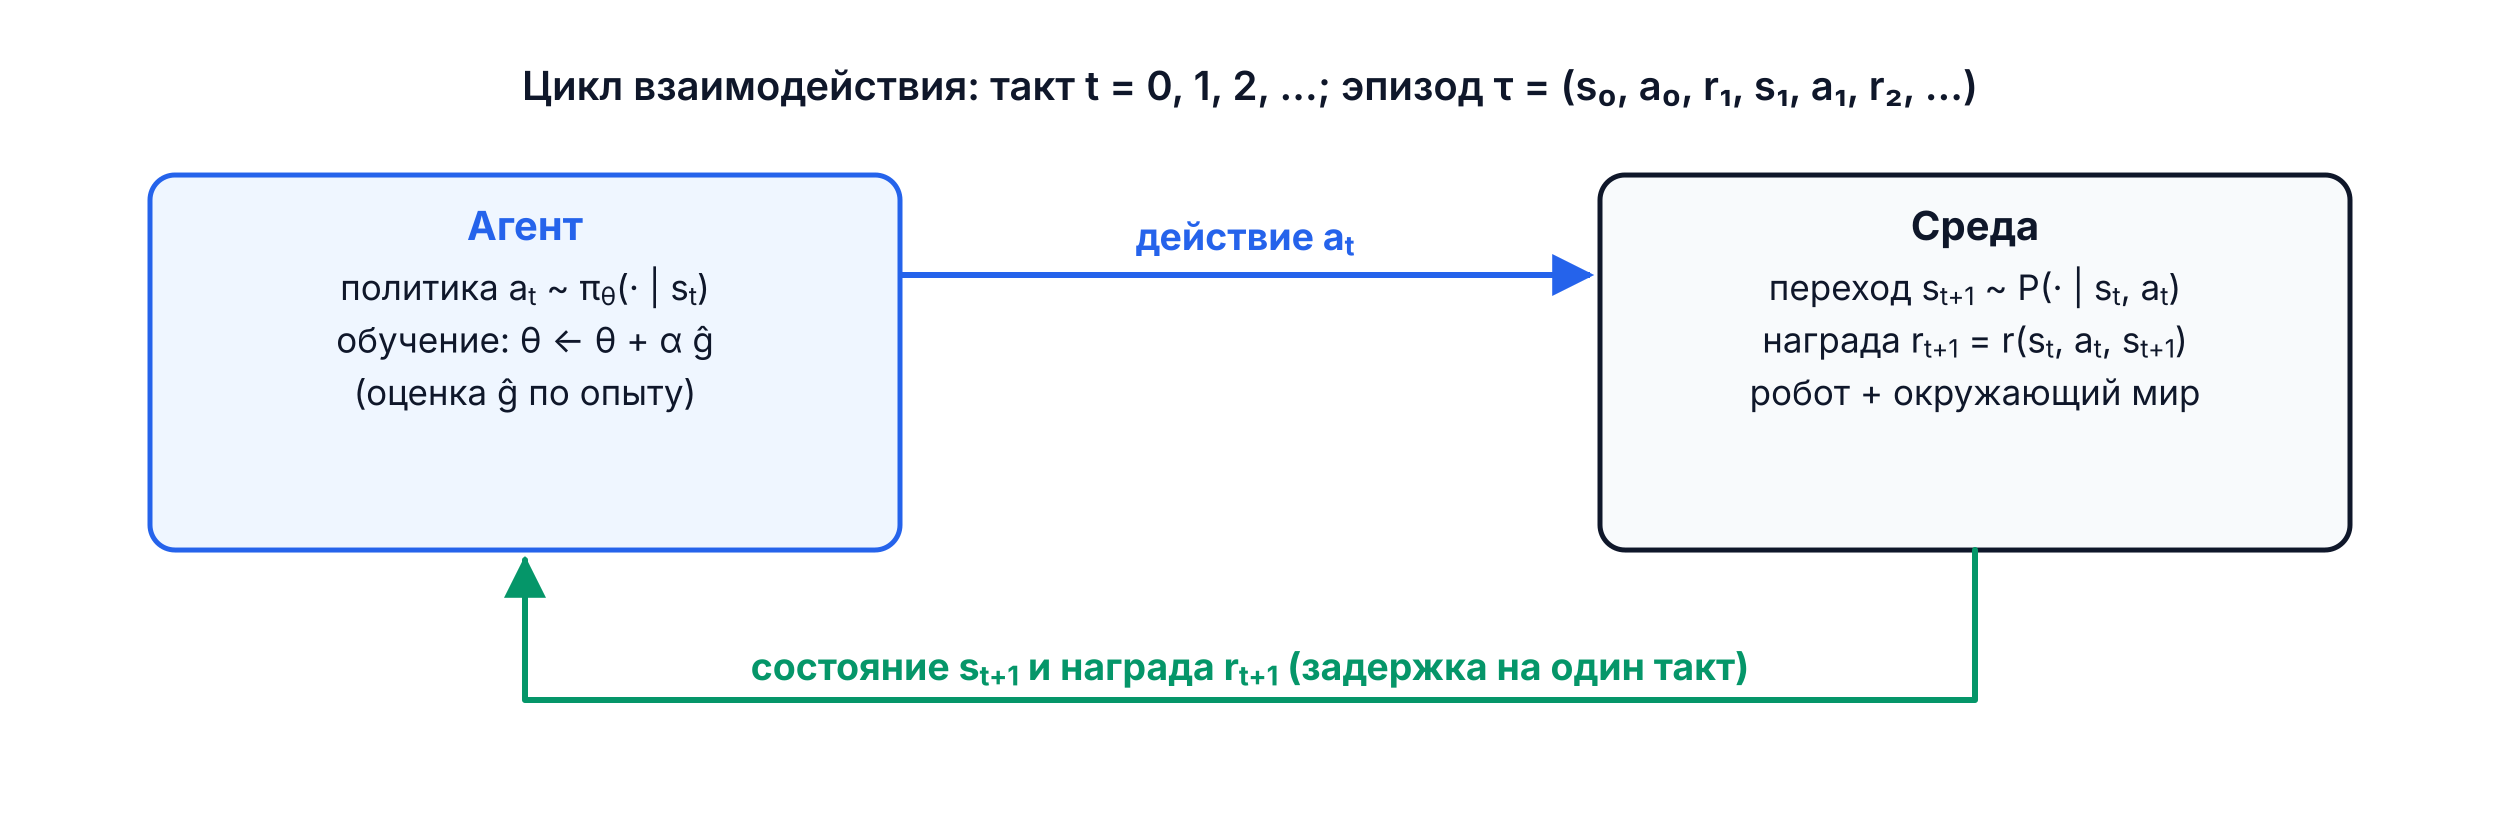
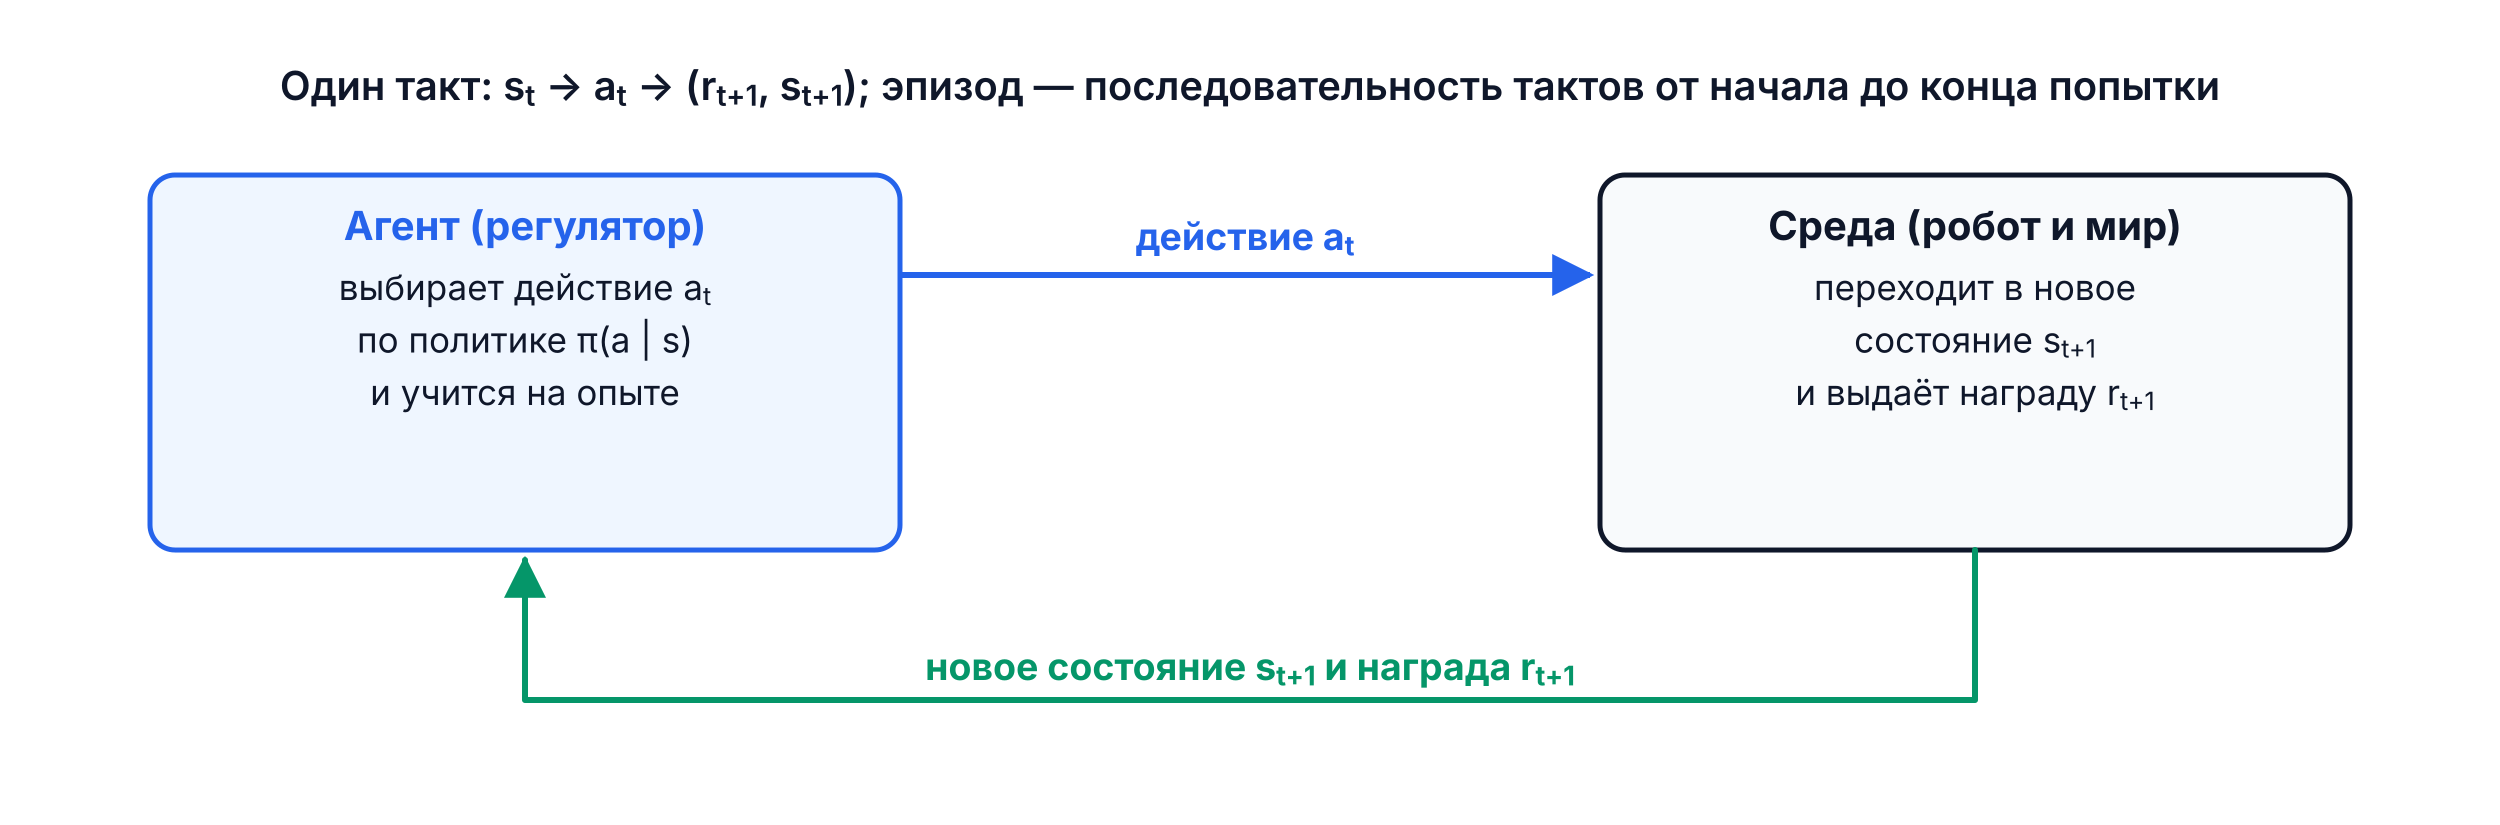
<svg xmlns="http://www.w3.org/2000/svg" viewBox="0 0 1000 330" width="1000" height="330" font-family="Inter, 'Segoe UI', Roboto, Arial, sans-serif">
  <rect width="1000" height="330" fill="#ffffff" />
  <defs>
    <marker id="arr" viewBox="0 0 10 10" refX="9" refY="5" markerWidth="7" markerHeight="7" orient="auto-start-reverse">
      <path d="M0,0 L10,5 L0,10 z" fill="#475569" />
    </marker>
    <marker id="arrB" viewBox="0 0 10 10" refX="9" refY="5" markerWidth="7" markerHeight="7" orient="auto-start-reverse">
      <path d="M0,0 L10,5 L0,10 z" fill="#2563eb" />
    </marker>
    <marker id="arrR" viewBox="0 0 10 10" refX="9" refY="5" markerWidth="7" markerHeight="7" orient="auto-start-reverse">
      <path d="M0,0 L10,5 L0,10 z" fill="#dc2626" />
    </marker>
    <marker id="arrG" viewBox="0 0 10 10" refX="9" refY="5" markerWidth="7" markerHeight="7" orient="auto-start-reverse">
      <path d="M0,0 L10,5 L0,10 z" fill="#059669" />
    </marker>
    <marker id="arrP" viewBox="0 0 10 10" refX="9" refY="5" markerWidth="7" markerHeight="7" orient="auto-start-reverse">
      <path d="M0,0 L10,5 L0,10 z" fill="#7c3aed" />
    </marker>
    <marker id="arrA" viewBox="0 0 10 10" refX="9" refY="5" markerWidth="7" markerHeight="7" orient="auto-start-reverse">
      <path d="M0,0 L10,5 L0,10 z" fill="#d97706" />
    </marker>
  </defs>
  <rect x="60.0" y="70.0" width="300.0" height="150.0" rx="10" fill="#eff6ff" stroke="#2563eb" stroke-width="2" />
-   <text x="210.0" y="96.0" font-size="16" fill="#2563eb" text-anchor="middle" font-weight="700">Агент</text>
-   <text x="210.0" y="120.0" font-size="14" fill="#0f172a" text-anchor="middle" font-weight="400">политика a<tspan baseline-shift="sub" font-size="72%">t</tspan> ~ π<tspan baseline-shift="sub" font-size="72%">θ</tspan>(· | s<tspan baseline-shift="sub" font-size="72%">t</tspan>)</text>
-   <text x="210.0" y="141.0" font-size="14" fill="#0f172a" text-anchor="middle" font-weight="400">обучение: θ ← θ + α ĝ</text>
-   <text x="210.0" y="162.0" font-size="14" fill="#0f172a" text-anchor="middle" font-weight="400">(оценка ĝ по опыту)</text>
+   <text x="210.0" y="96.0" font-size="16" fill="#2563eb" text-anchor="middle" font-weight="700">Агент (регулятор)</text>
+   <text x="210.0" y="120.0" font-size="14" fill="#0f172a" text-anchor="middle" font-weight="400">выбирает действие a<tspan baseline-shift="sub" font-size="72%">t</tspan>
+   </text>
+   <text x="210.0" y="141.0" font-size="14" fill="#0f172a" text-anchor="middle" font-weight="400">по политике π(a | s)</text>
+   <text x="210.0" y="162.0" font-size="14" fill="#0f172a" text-anchor="middle" font-weight="400">и учится на опыте</text>
  <rect x="640.0" y="70.0" width="300.0" height="150.0" rx="10" fill="#f8fafc" stroke="#0f172a" stroke-width="2" />
-   <text x="790.0" y="96.0" font-size="16" fill="#0f172a" text-anchor="middle" font-weight="700">Среда</text>
-   <text x="790.0" y="120.0" font-size="14" fill="#0f172a" text-anchor="middle" font-weight="400">переход s<tspan baseline-shift="sub" font-size="72%">t+1</tspan> ~ P(· | s<tspan baseline-shift="sub" font-size="72%">t</tspan>, a<tspan baseline-shift="sub" font-size="72%">t</tspan>)</text>
-   <text x="790.0" y="141.0" font-size="14" fill="#0f172a" text-anchor="middle" font-weight="400">награда r<tspan baseline-shift="sub" font-size="72%">t+1</tspan> = r(s<tspan baseline-shift="sub" font-size="72%">t</tspan>, a<tspan baseline-shift="sub" font-size="72%">t</tspan>, s<tspan baseline-shift="sub" font-size="72%">t+1</tspan>)</text>
-   <text x="790.0" y="162.0" font-size="14" fill="#0f172a" text-anchor="middle" font-weight="400">робот + окружающий мир</text>
+   <text x="790.0" y="96.0" font-size="16" fill="#0f172a" text-anchor="middle" font-weight="700">Среда (робот и мир)</text>
+   <text x="790.0" y="120.0" font-size="14" fill="#0f172a" text-anchor="middle" font-weight="400">переходит в новое</text>
+   <text x="790.0" y="141.0" font-size="14" fill="#0f172a" text-anchor="middle" font-weight="400">состояние s<tspan baseline-shift="sub" font-size="72%">t+1</tspan>
+   </text>
+   <text x="790.0" y="162.0" font-size="14" fill="#0f172a" text-anchor="middle" font-weight="400">и выдаёт награду r<tspan baseline-shift="sub" font-size="72%">t+1</tspan>
+   </text>
  <line x1="360.0" y1="110.0" x2="636.0" y2="110.0" stroke="#2563eb" stroke-width="2.4" marker-end="url(#arrB)" />
  <text x="498.0" y="100.0" font-size="15" fill="#2563eb" text-anchor="middle" font-weight="700">действие a<tspan baseline-shift="sub" font-size="72%">t</tspan>
  </text>
  <polyline points="790.0,220.0 790.0,280.0 210.0,280.0 210.0,224.0" fill="none" stroke="#059669" stroke-width="2.4" stroke-linejoin="round" stroke-linecap="round" opacity="1.0" marker-end="url(#arrG)" />
-   <text x="500.0" y="272.0" font-size="15" fill="#059669" text-anchor="middle" font-weight="700">состояние s<tspan baseline-shift="sub" font-size="72%">t+1</tspan> и награда r<tspan baseline-shift="sub" font-size="72%">t+1</tspan>  (задержка на один такт)</text>
-   <text x="500.0" y="40.0" font-size="16" fill="#0f172a" text-anchor="middle" font-weight="600">Цикл взаимодействия: такт t = 0, 1, 2, …; эпизод τ = (s₀, a₀, r₁, s₁, a₁, r₂, …)</text>
+   <text x="500.0" y="272.0" font-size="15" fill="#059669" text-anchor="middle" font-weight="700">новое состояние s<tspan baseline-shift="sub" font-size="72%">t+1</tspan> и награда r<tspan baseline-shift="sub" font-size="72%">t+1</tspan>
+   </text>
+   <text x="500.0" y="40.0" font-size="16" fill="#0f172a" text-anchor="middle" font-weight="600">Один такт: s<tspan baseline-shift="sub" font-size="72%">t</tspan> → a<tspan baseline-shift="sub" font-size="72%">t</tspan> → (r<tspan baseline-shift="sub" font-size="72%">t+1</tspan>, s<tspan baseline-shift="sub" font-size="72%">t+1</tspan>); эпизод — последовательность тактов от начала до конца попытки</text>
</svg>
